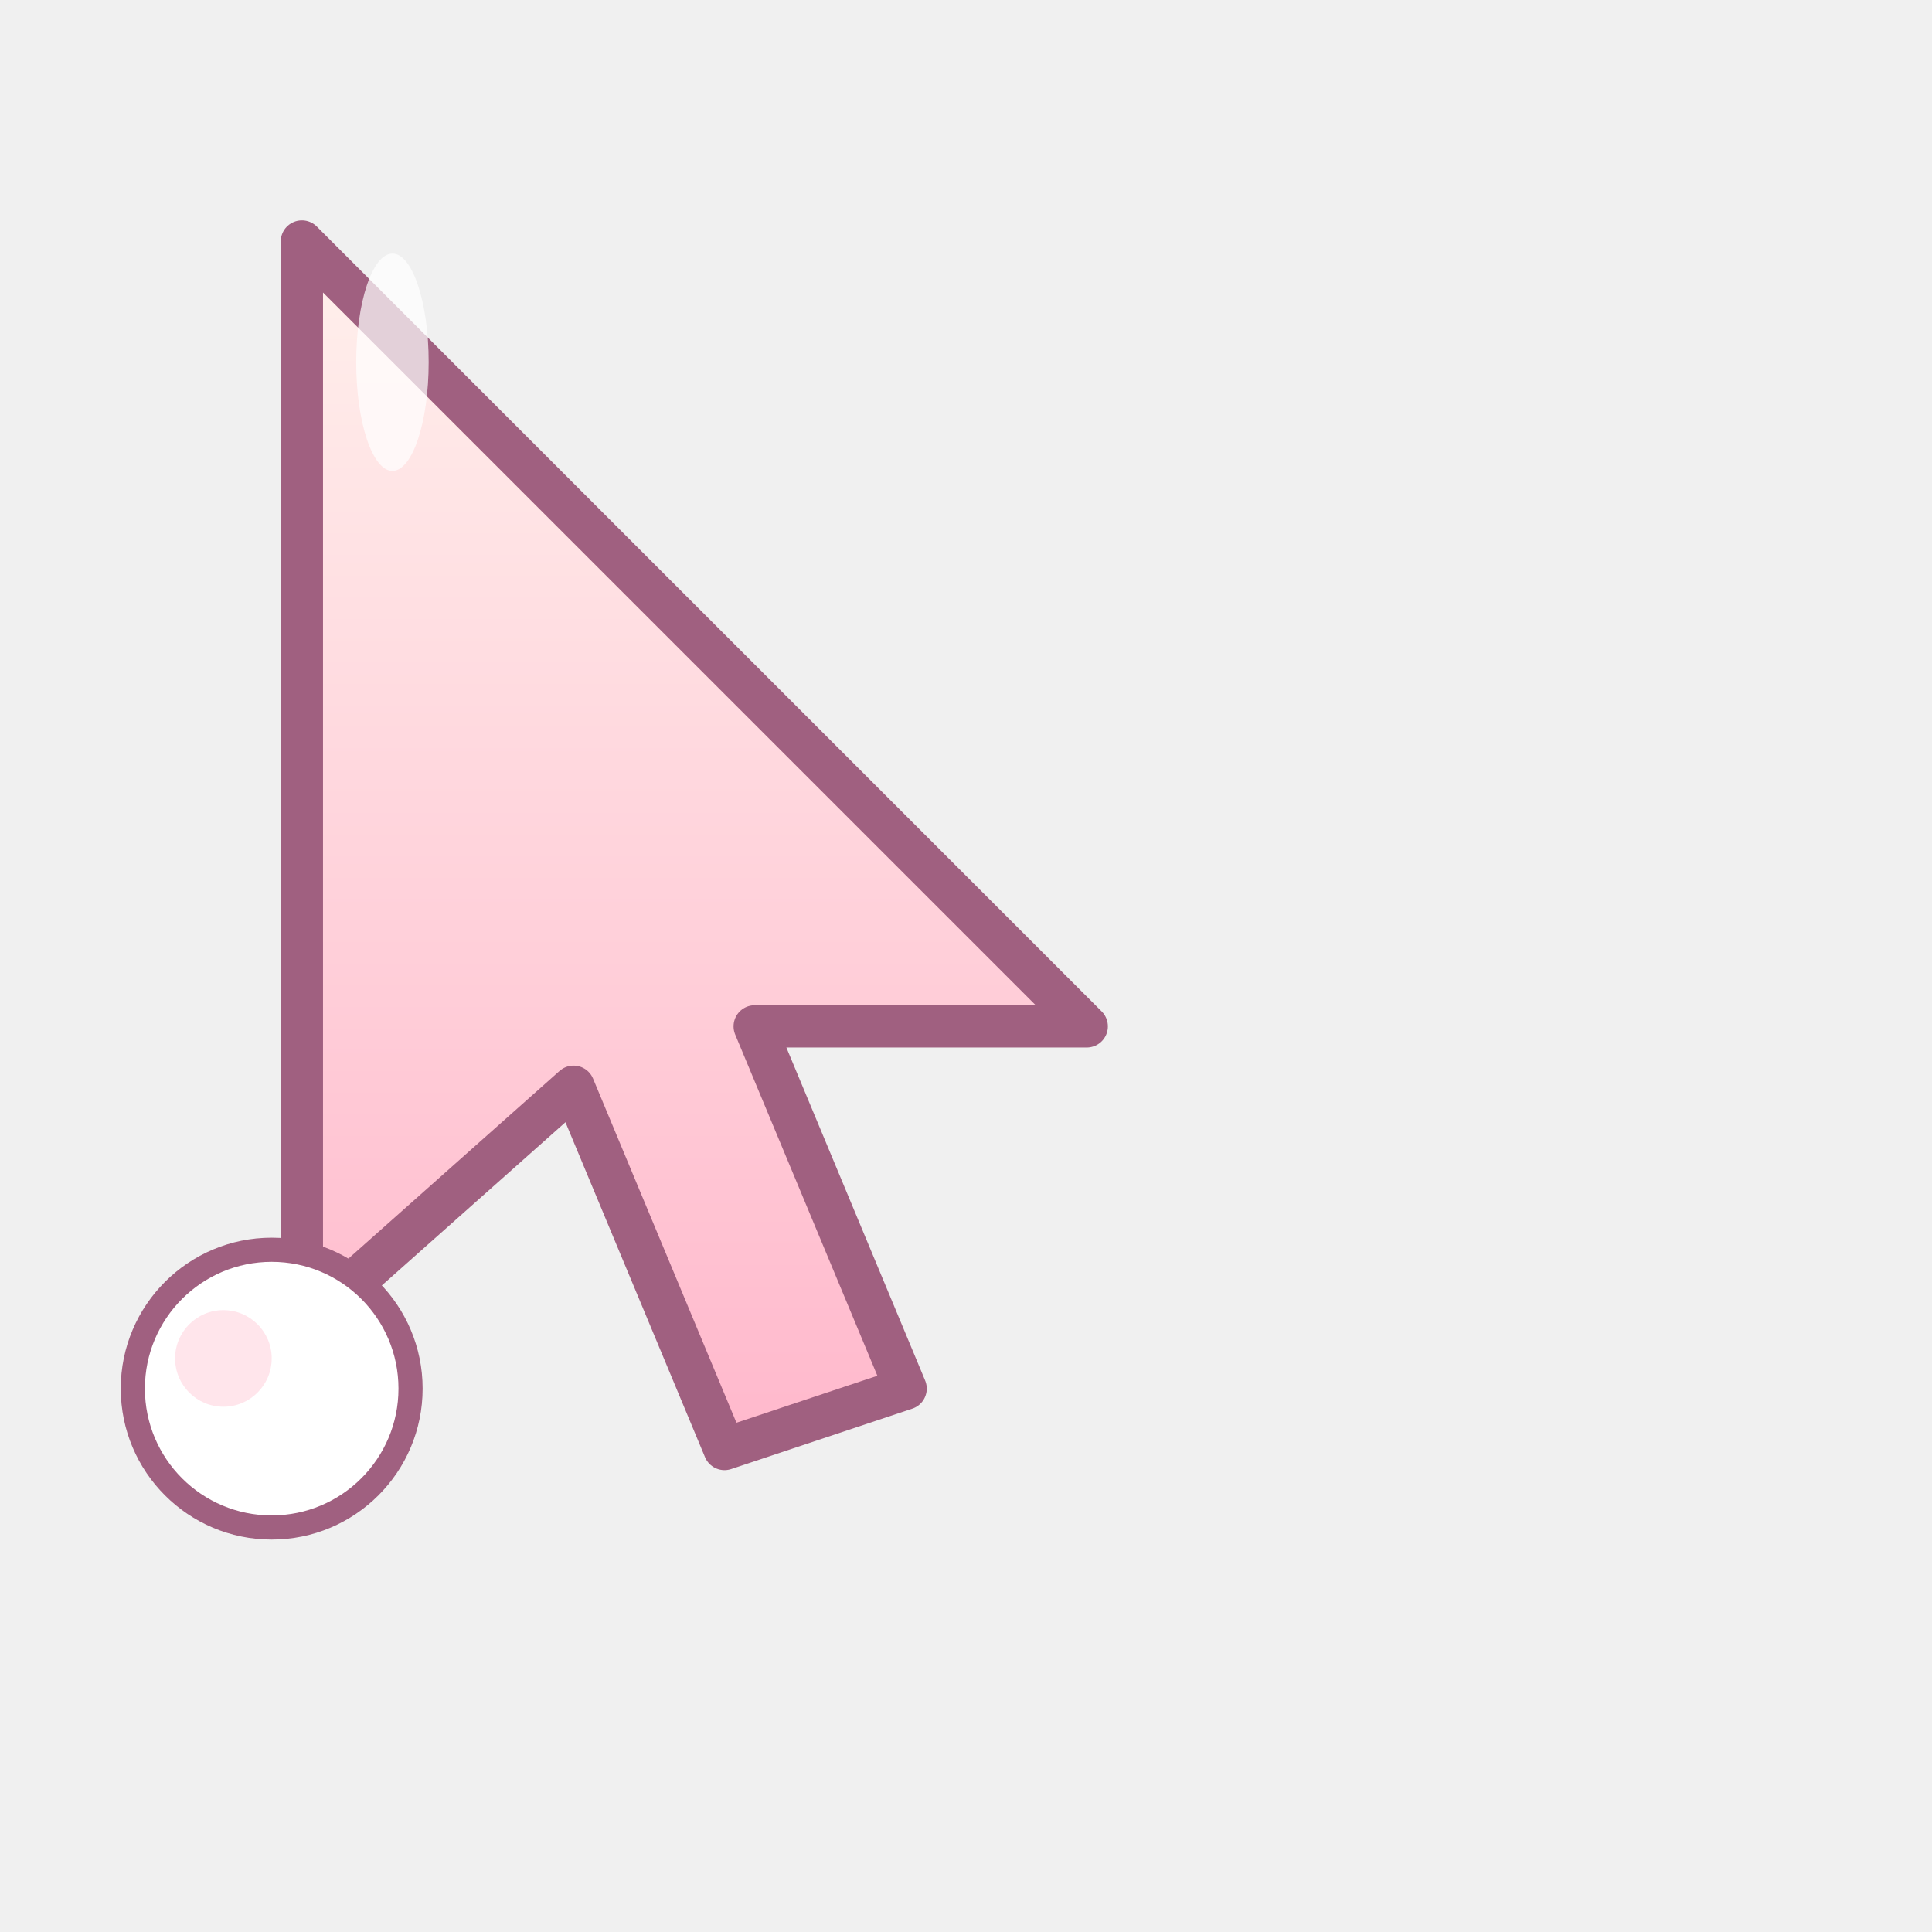
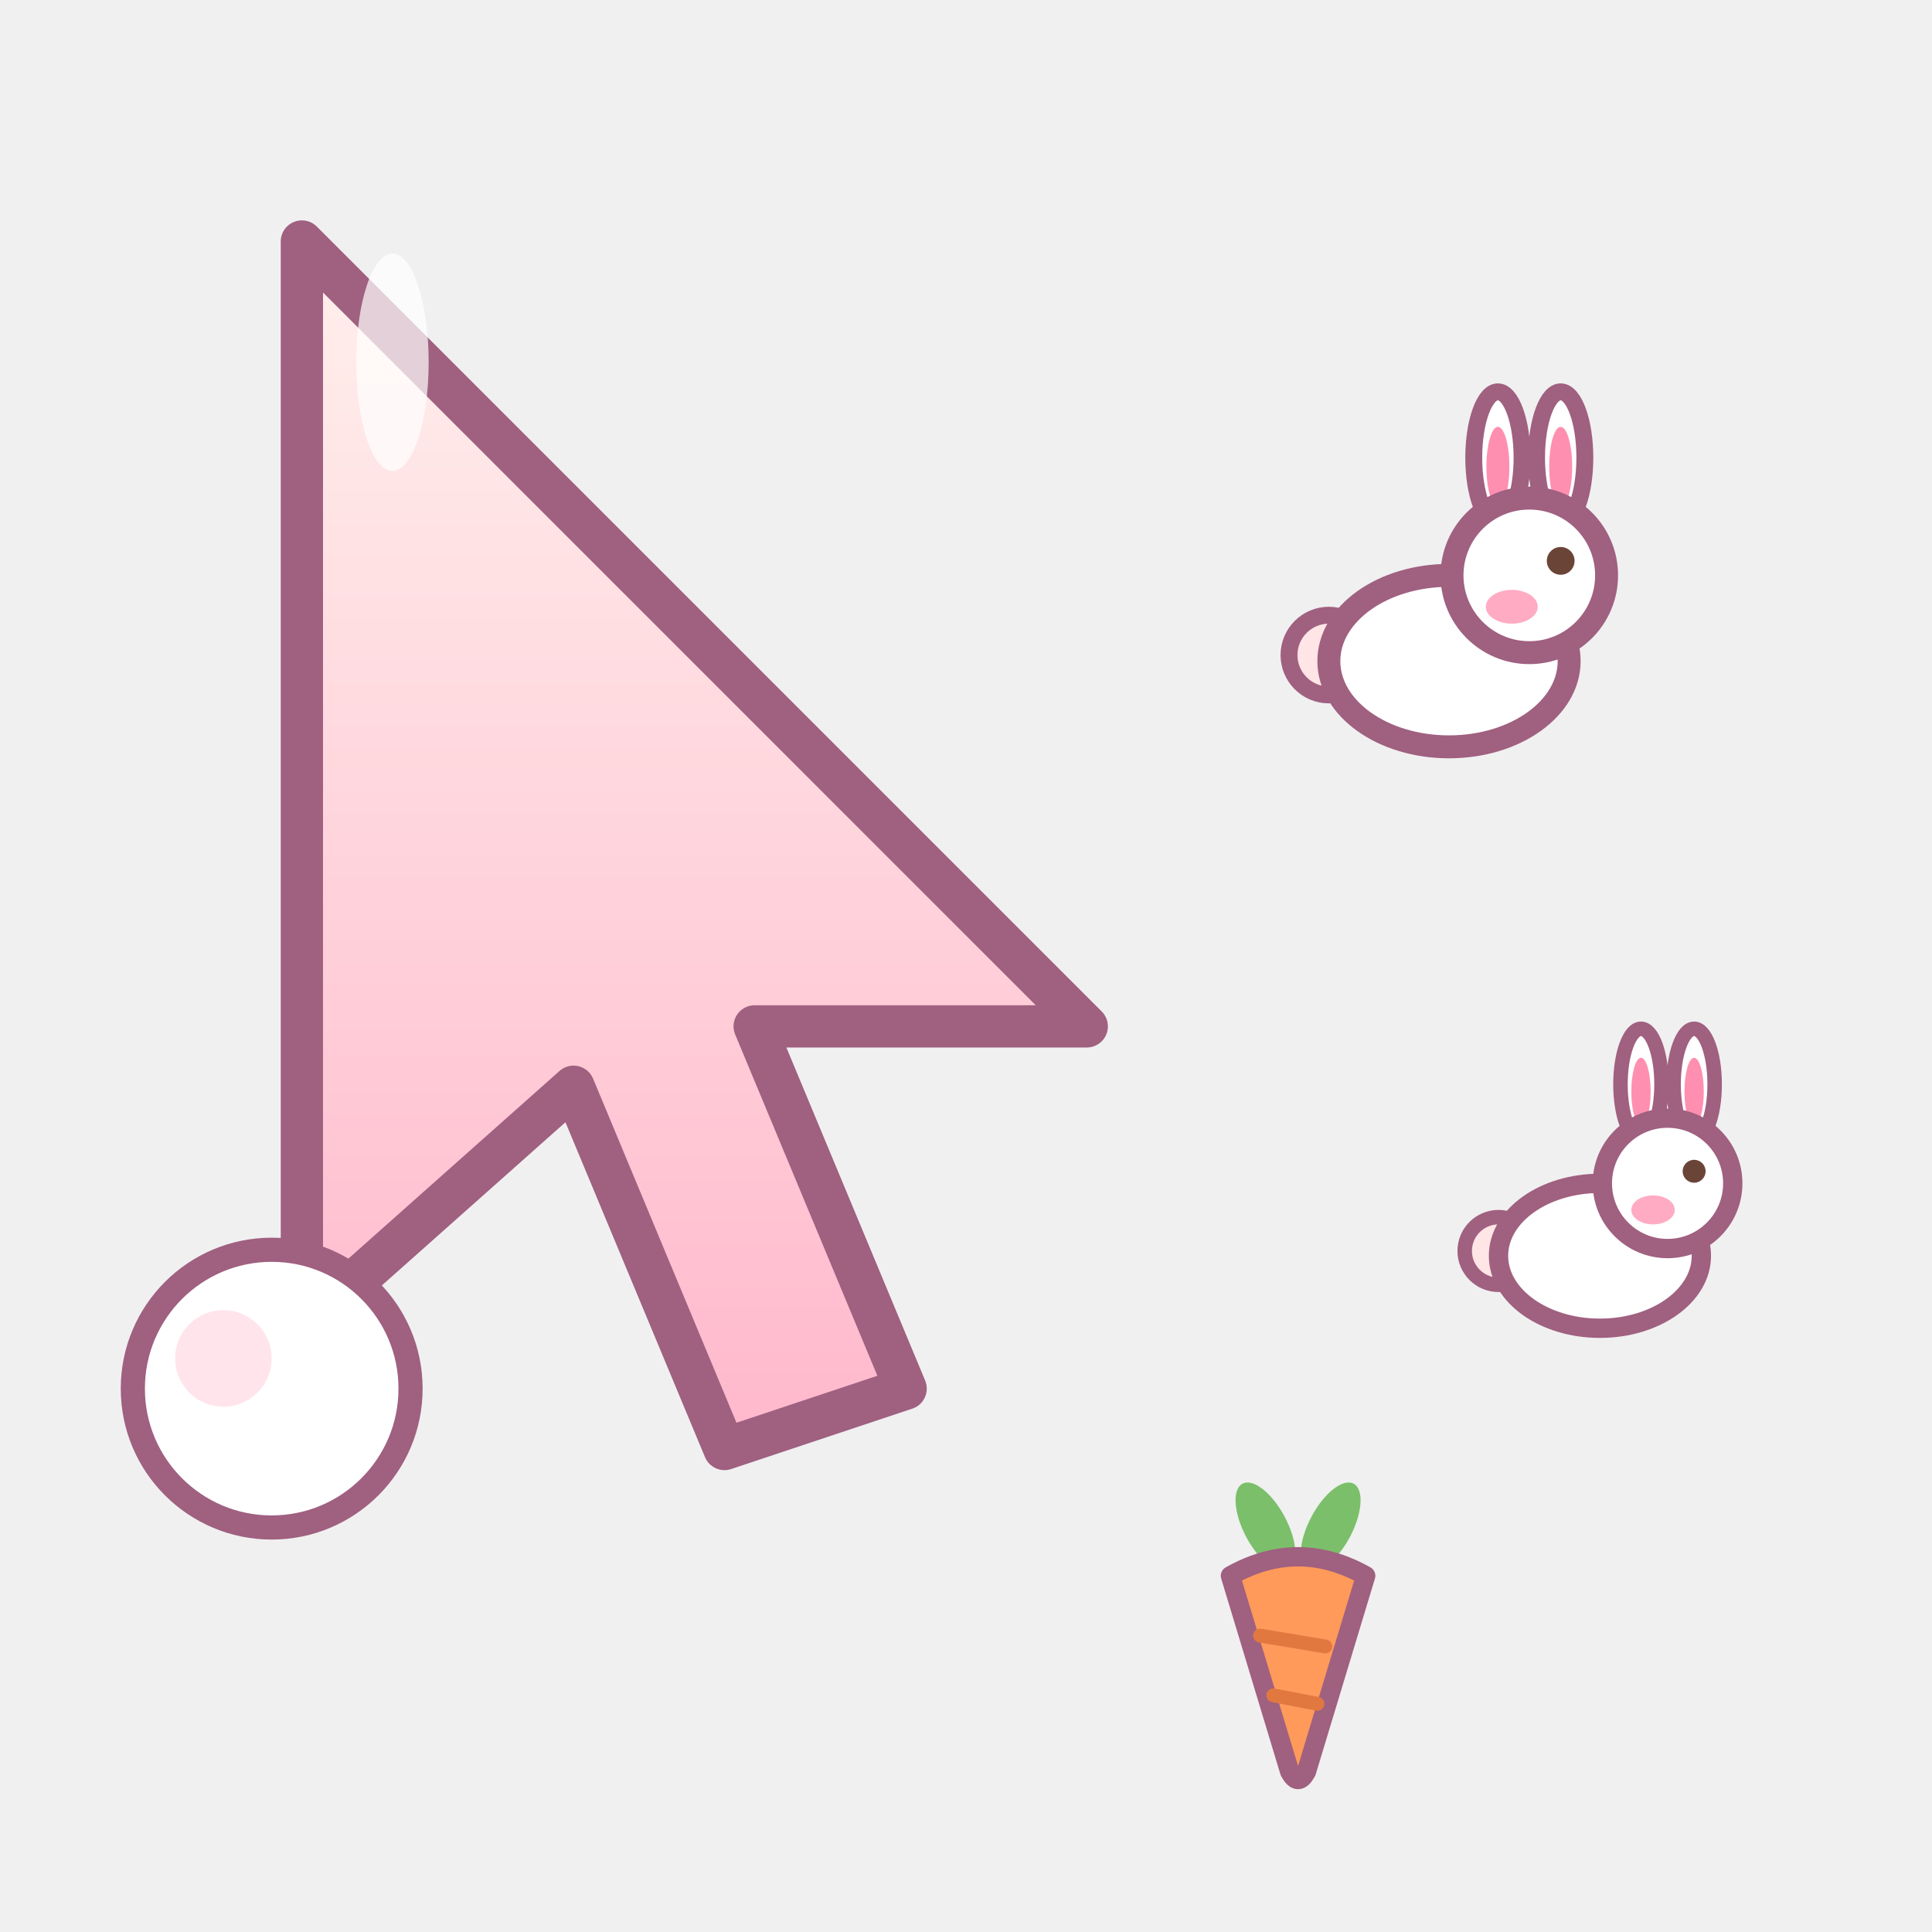
<svg xmlns="http://www.w3.org/2000/svg" viewBox="0 0 32 32" width="32" height="32">
  <defs>
    <linearGradient id="bun_pt" x1="0%" y1="0%" x2="0%" y2="100%">
      <stop offset="0%" stop-color="#FFF0EC" />
      <stop offset="100%" stop-color="#FFB8CC" />
    </linearGradient>
  </defs>
  <path d="M5,4 L5,22 L9.5,18 L12,24 L15,23 L12.5,17 L18,17 Z" fill="url(#bun_pt)" stroke="#A06080" stroke-width="0.7" stroke-linejoin="round" />
  <ellipse cx="6.5" cy="6" rx="0.6" ry="1.8" fill="#FFFFFF" opacity="0.7" />
  <circle cx="4.5" cy="23" r="2.3" fill="#FFFFFF" stroke="#A06080" stroke-width="0.4" />
  <circle cx="3.7" cy="22.5" r="0.8" fill="#FFE0E8" opacity="0.85" />
+   <g transform="translate(24 10)">
+     <g>
+       <animateTransform attributeName="transform" type="translate" values="0 0; 0 -1.6; 0 0" dur="0.6s" begin="0s" repeatCount="indefinite" additive="sum" />
+       <circle cx="-1.99" cy="0.85" r="0.66" fill="#FFE5E5" stroke="#A06080" stroke-width="0.28" />
+       <ellipse cx="0" cy="0.95" rx="1.99" ry="1.42" fill="#FFFFFF" stroke="#A06080" stroke-width="0.38" />
+       <g transform="translate(1.33 -1.42)">
+         <g>
+           <animateTransform attributeName="transform" type="scale" values="1 1; 1 1; 1 0.82; 1 1" dur="0.6s" begin="0s" repeatCount="indefinite" additive="sum" />
+           <ellipse cx="-0.52" cy="-1.00" rx="0.40" ry="1.09" fill="#FFFFFF" stroke="#A06080" stroke-width="0.28" />
+           <ellipse cx="0.52" cy="-1.00" rx="0.40" ry="1.09" fill="#FFFFFF" stroke="#A06080" stroke-width="0.28" />
+           <ellipse cx="-0.52" cy="-0.85" rx="0.19" ry="0.66" fill="#FF8FB0" />
+           <ellipse cx="0.52" cy="-0.85" rx="0.19" ry="0.66" fill="#FF8FB0" />
+         </g>
+       </g>
+       <circle cx="1.33" cy="-0.47" r="1.28" fill="#FFFFFF" stroke="#A06080" stroke-width="0.38" />
+       <circle cx="1.85" cy="-0.71" r="0.23" fill="#6B4438" />
+       <ellipse cx="1.04" cy="0.05" rx="0.43" ry="0.28" fill="#FF8FB0" opacity="0.75" />
+     </g>
+   </g>
+   <g transform="translate(26.5 20)">
+     <g>
+       <animateTransform attributeName="transform" type="translate" values="0 0; 0 -1.6; 0 0" dur="0.6s" begin="0.2s" repeatCount="indefinite" additive="sum" />
+       <circle cx="-1.68" cy="0.72" r="0.56" fill="#FFE5E5" stroke="#A06080" stroke-width="0.24" />
+       <ellipse cx="0" cy="0.80" rx="1.68" ry="1.20" fill="#FFFFFF" stroke="#A06080" stroke-width="0.32" />
+       <g transform="translate(1.12 -1.20)">
+         <g>
+           <animateTransform attributeName="transform" type="scale" values="1 1; 1 1; 1 0.82; 1 1" dur="0.6s" begin="0.2s" repeatCount="indefinite" additive="sum" />
+           <ellipse cx="-0.44" cy="-0.84" rx="0.34" ry="0.92" fill="#FFFFFF" stroke="#A06080" stroke-width="0.24" />
+           <ellipse cx="0.44" cy="-0.84" rx="0.34" ry="0.92" fill="#FFFFFF" stroke="#A06080" stroke-width="0.24" />
+           <ellipse cx="-0.44" cy="-0.72" rx="0.16" ry="0.56" fill="#FF8FB0" />
+           <ellipse cx="0.44" cy="-0.72" rx="0.16" ry="0.56" fill="#FF8FB0" />
+         </g>
+       </g>
+       <circle cx="1.12" cy="-0.40" r="1.08" fill="#FFFFFF" stroke="#A06080" stroke-width="0.32" />
+       <circle cx="1.56" cy="-0.60" r="0.19" fill="#6B4438" />
+       <ellipse cx="0.88" cy="0.04" rx="0.36" ry="0.24" fill="#FF8FB0" opacity="0.75" />
+     </g>
+   </g>
+   <g transform="translate(21.5 27)">
+     <g>
+       <animateTransform attributeName="transform" type="translate" values="0 0; 0 -0.9; 0 0" dur="0.9s" begin="0.35s" repeatCount="indefinite" additive="sum" />
+       <ellipse cx="-0.54" cy="-1.71" rx="0.36" ry="0.81" fill="#7BBF6A" transform="rotate(-28 -0.54 -1.71)" />
+       <ellipse cx="0.54" cy="-1.71" rx="0.36" ry="0.81" fill="#7BBF6A" transform="rotate(28 0.54 -1.71)" />
+       <path d="M -1.12 -0.90 Q 0 -1.53 1.12 -0.90 L 0.14 2.34 Q 0 2.61 -0.14 2.34 Z" fill="#FF9A5A" stroke="#A06080" stroke-width="0.32" stroke-linejoin="round" />
+       <path d="M -0.63 0.09 L 0.45 0.27 M -0.41 1.08 L 0.32 1.22" stroke="#E07840" stroke-width="0.23" stroke-linecap="round" />
+     </g>
+   </g>
</svg>
